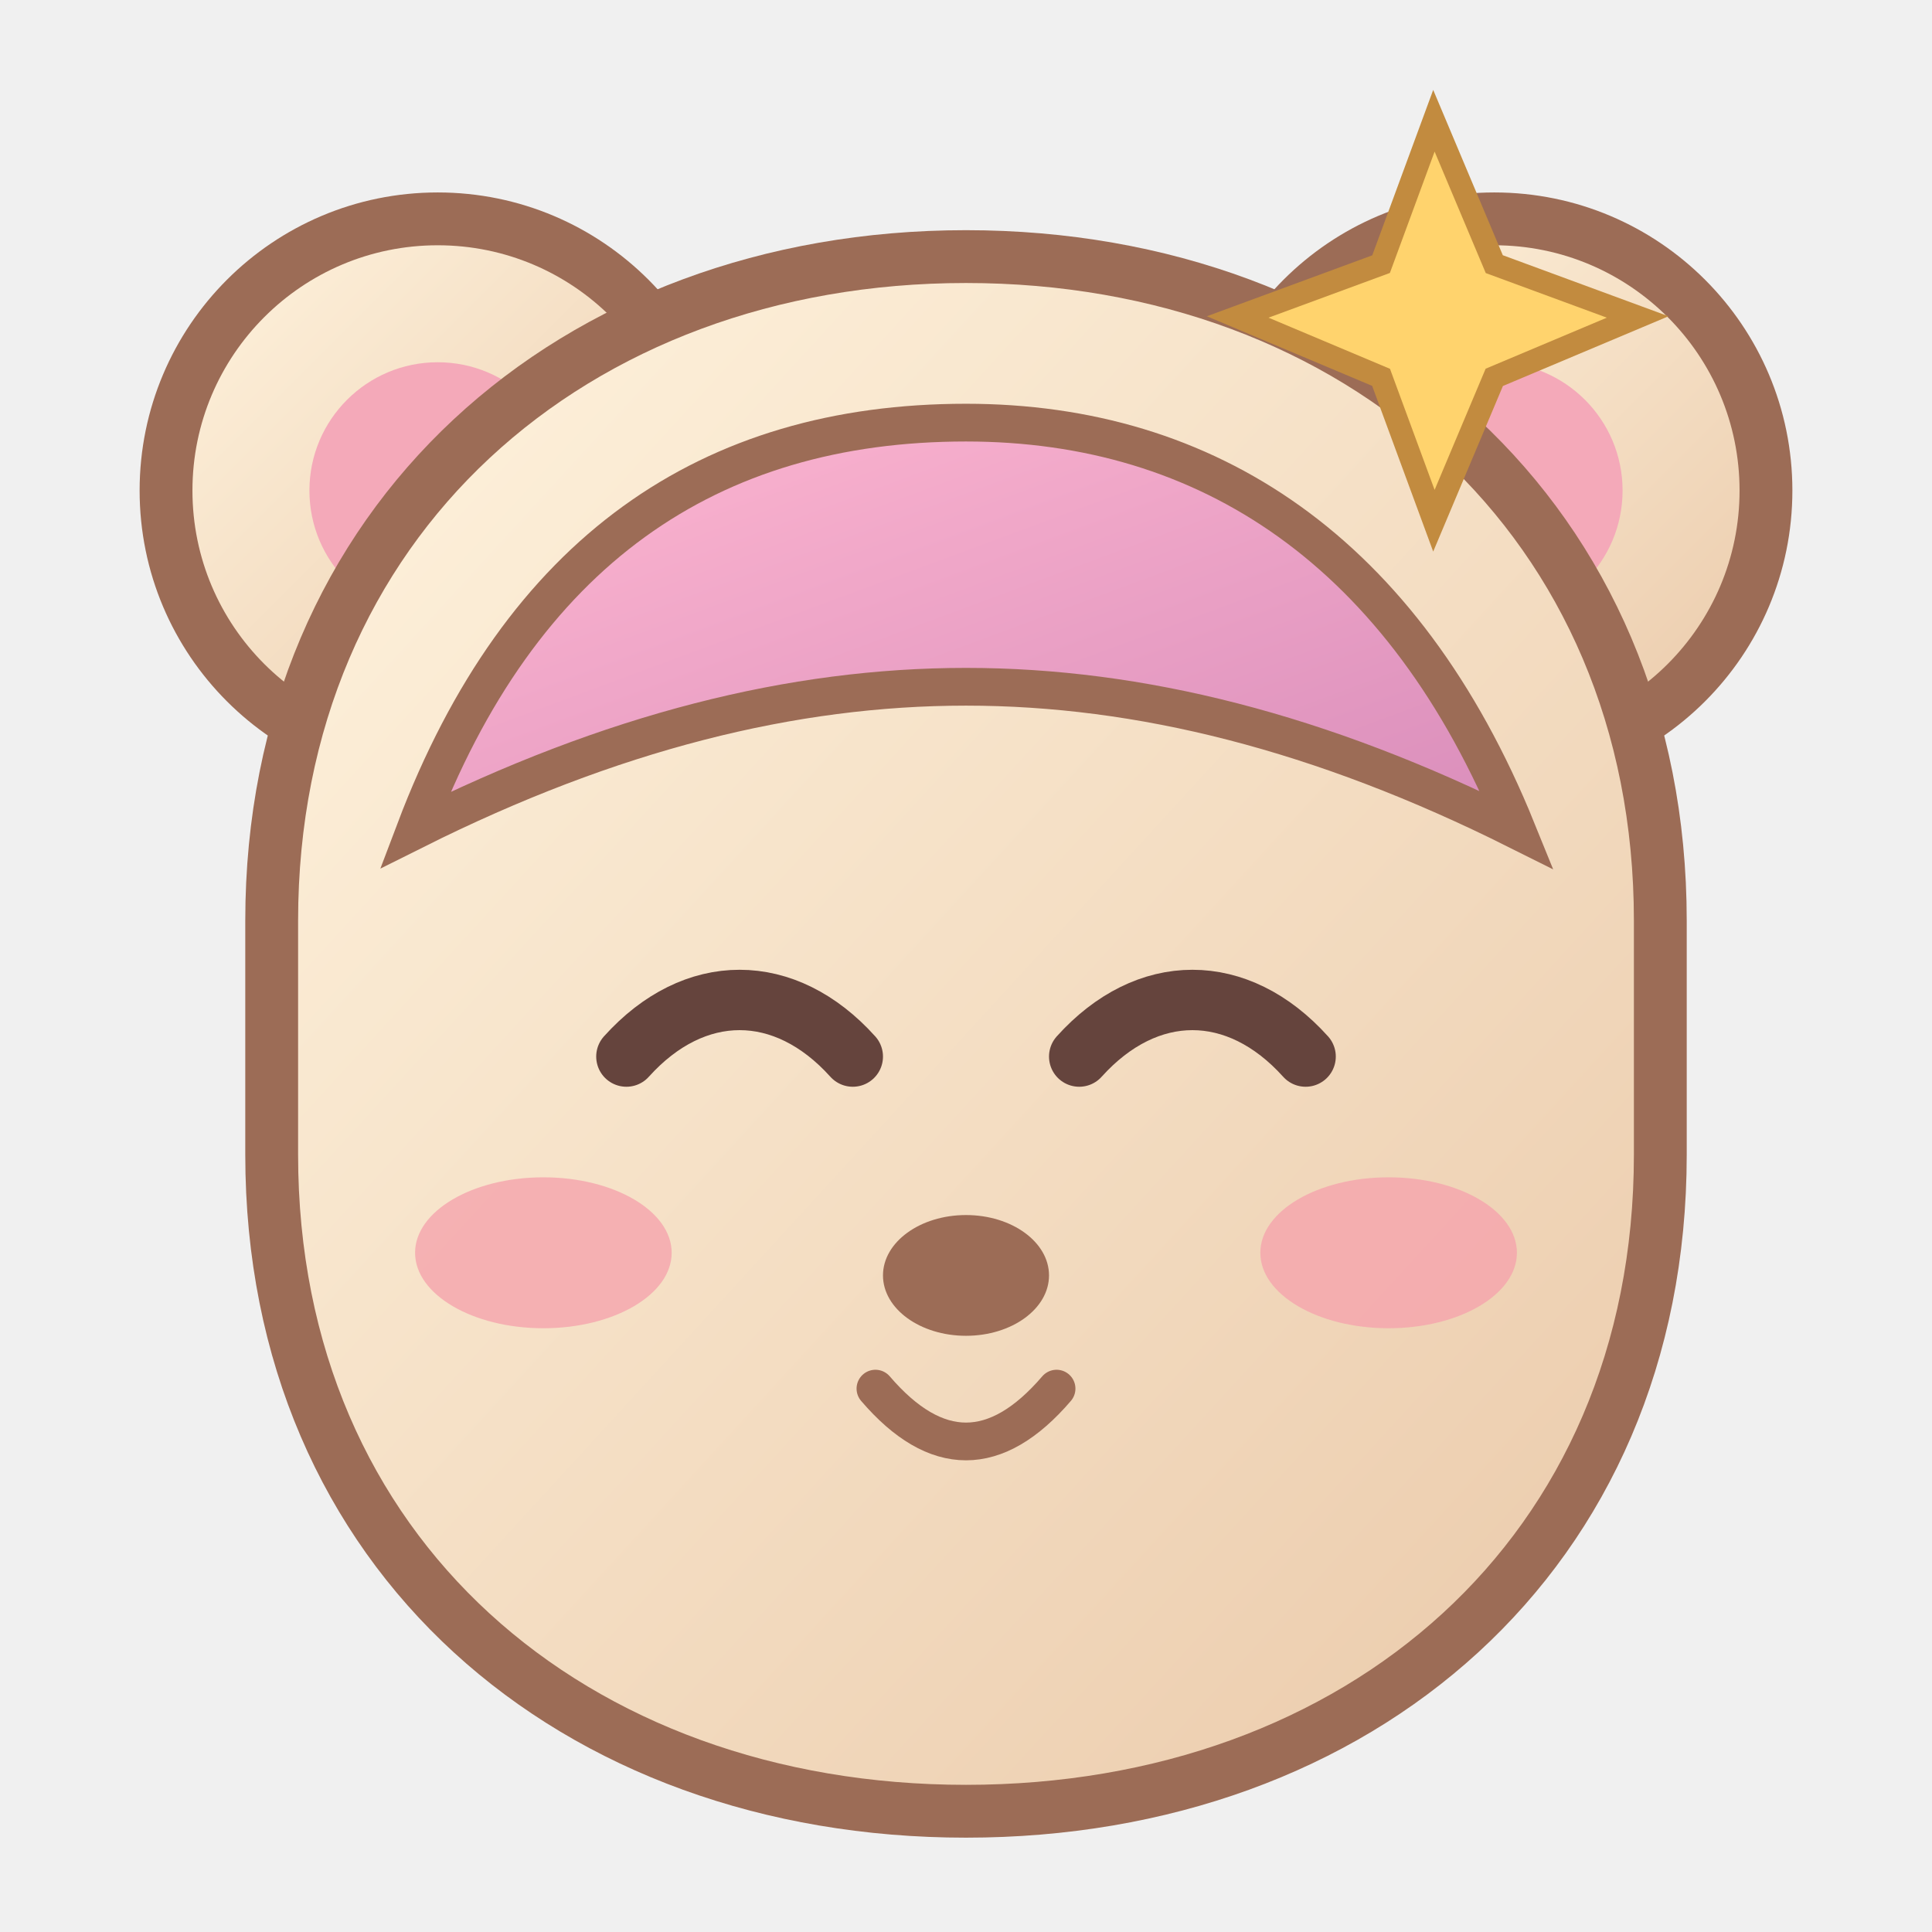
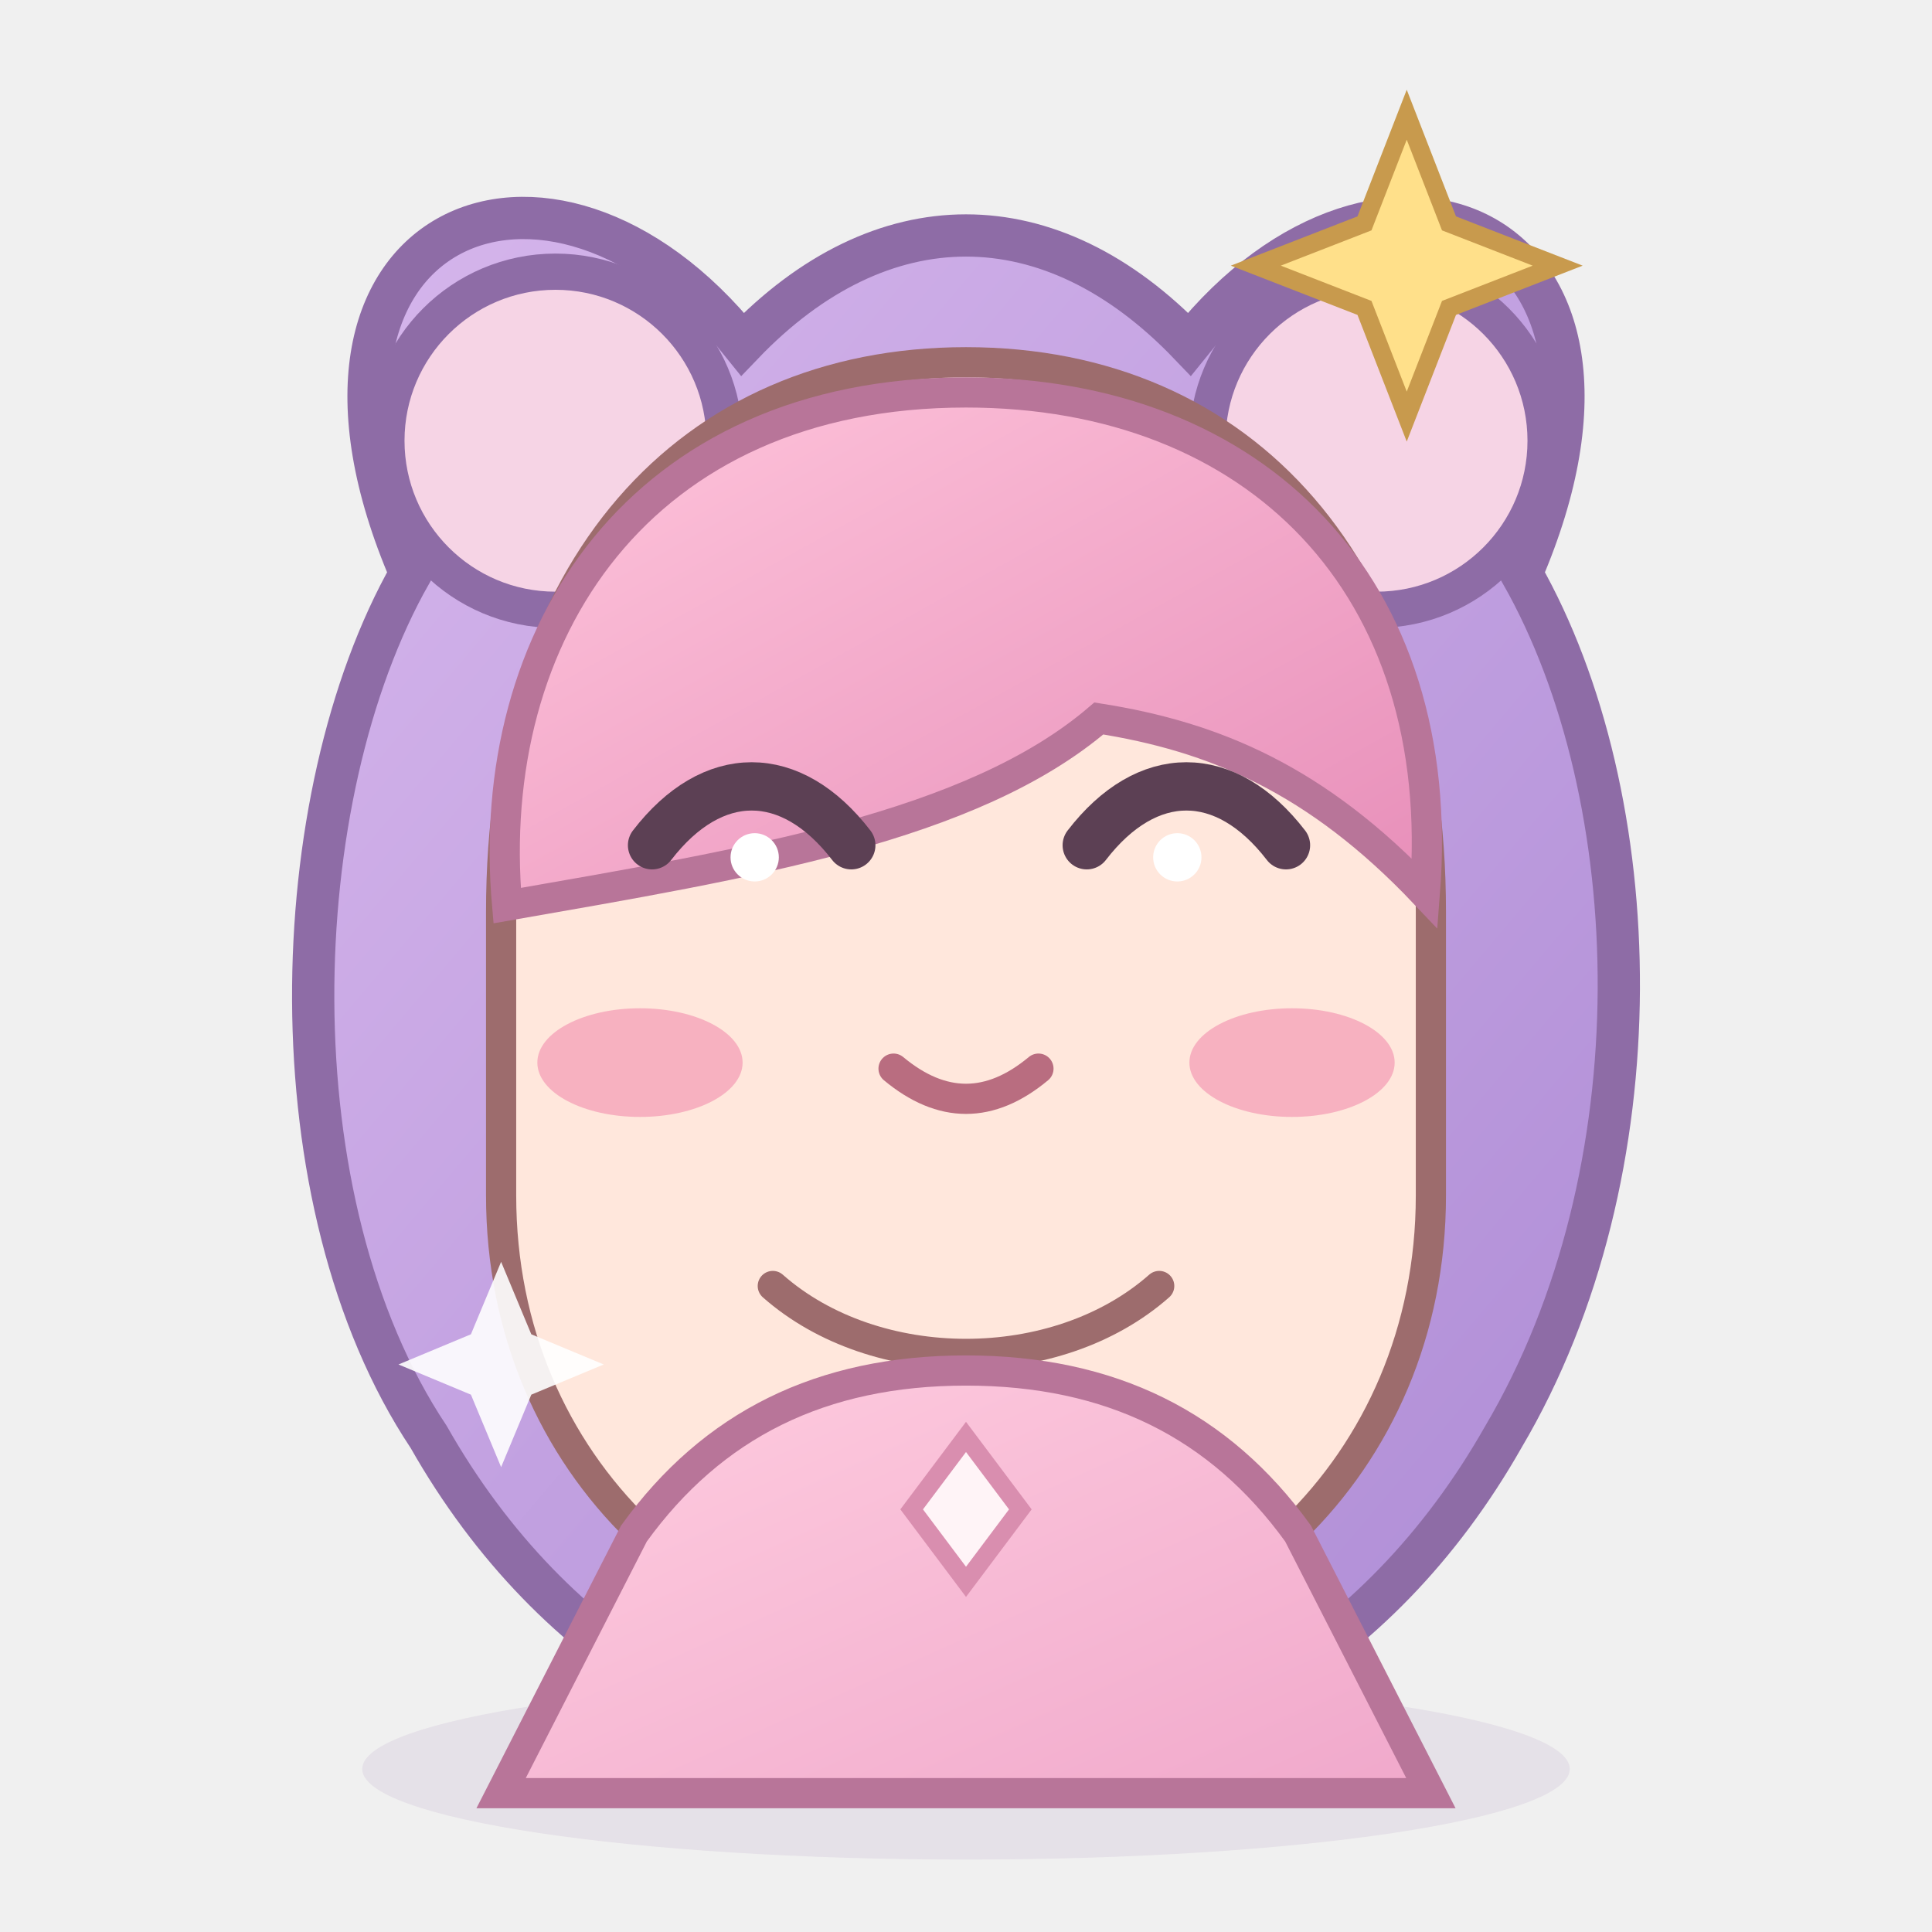
- <svg xmlns="http://www.w3.org/2000/svg" viewBox="0 0 256 256" role="img" aria-labelledby="title">
+ <svg xmlns="http://www.w3.org/2000/svg" viewBox="0 0 320 320" role="img" aria-labelledby="title">
  <defs>
-     <linearGradient id="fur" x2="1" y2="1">
-       <stop stop-color="#fff4df" />
-       <stop offset="1" stop-color="#eac9a9" />
+     <linearGradient id="hood" x1="0" y1="0" x2="1" y2="1">
+       <stop stop-color="#d6b6ec" />
+       <stop offset="1" stop-color="#ad8bd5" />
    </linearGradient>
-     <linearGradient id="pink" x2="1" y2="1">
-       <stop stop-color="#ffb8d1" />
-       <stop offset="1" stop-color="#d98dbb" />
+     <linearGradient id="hair" x1="0" y1="0" x2="1" y2="1">
+       <stop stop-color="#ffc6dc" />
+       <stop offset="1" stop-color="#e78eb9" />
+     </linearGradient>
+     <linearGradient id="dress" x1="0" y1="0" x2="1" y2="1">
+       <stop stop-color="#ffcee0" />
+       <stop offset="1" stop-color="#f0a8cb" />
    </linearGradient>
  </defs>
-   <circle cx="58" cy="65" r="36" fill="url(#fur)" stroke="#9c6c56" stroke-width="7" />
-   <circle cx="198" cy="65" r="36" fill="url(#fur)" stroke="#9c6c56" stroke-width="7" />
-   <circle cx="58" cy="65" r="17" fill="#f4a9b9" />
-   <circle cx="198" cy="65" r="17" fill="#f4a9b9" />
-   <path d="M36 122c0-53 40-88 92-88s92 35 92 88v31c0 53-40 87-92 87s-92-34-92-87z" fill="url(#fur)" stroke="#9c6c56" stroke-width="7" />
-   <path d="M55 110c14-37 39-54 73-54 32 0 58 17 73 54-26-13-50-19-73-19s-47 6-73 19z" fill="url(#pink)" stroke="#9c6c56" stroke-width="5" />
-   <path d="M83 140c9-10 21-10 30 0m30 0c9-10 21-10 30 0" fill="none" stroke="#65443d" stroke-width="8" stroke-linecap="round" />
-   <ellipse cx="72" cy="166" rx="17" ry="10" fill="#f5a4ad" opacity=".8" />
-   <ellipse cx="184" cy="166" rx="17" ry="10" fill="#f5a4ad" opacity=".8" />
-   <ellipse cx="128" cy="169" rx="11" ry="8" fill="#9c6c56" />
-   <path d="M116 184q12 14 24 0" fill="none" stroke="#9c6c56" stroke-width="5" stroke-linecap="round" />
-   <path d="m183 35 7-19 8 19 19 7-19 8-8 19-7-19-19-8z" fill="#ffd36d" stroke="#c28b3f" stroke-width="3" />
+   <ellipse cx="160" cy="293" rx="100" ry="15" fill="#9b78ae" opacity=".13" />
+   <path d="M68 95C43 37 91 17 123 57c23-24 51-24 74 0 32-40 80-20 55 38 21 37 23 99-3 143-21 37-55 55-89 55s-68-18-89-55C45 199 47 132 68 95z" fill="url(#hood)" stroke="#8e6ca6" stroke-width="7" />
+   <circle cx="92" cy="73" r="28" fill="#f6d4e5" stroke="#8e6ca6" stroke-width="6" />
+   <circle cx="228" cy="73" r="28" fill="#f6d4e5" stroke="#8e6ca6" stroke-width="6" />
+   <path d="M83 151c0-57 31-91 77-91s77 34 77 91v47c0 45-35 77-77 77s-77-32-77-77z" fill="#ffe7dc" stroke="#9d6c6d" stroke-width="5" />
+   <path d="M84 150c-4-45 22-85 76-85 48 0 80 32 76 83-18-19-35-26-54-29-21 18-58 24-98 31z" fill="url(#hair)" stroke="#b87599" stroke-width="5" />
+   <path d="M108 140c10-13 23-13 33 0m39 0c10-13 23-13 33 0" fill="none" stroke="#5c4054" stroke-width="8" stroke-linecap="round" />
+   <circle cx="125" cy="142" r="4" fill="#fff" />
+   <circle cx="195" cy="142" r="4" fill="#fff" />
+   <ellipse cx="106" cy="176" rx="17" ry="9" fill="#f49db5" opacity=".72" />
+   <ellipse cx="214" cy="176" rx="17" ry="9" fill="#f49db5" opacity=".72" />
+   <path d="M148 177q12 10 24 0" fill="none" stroke="#b96d80" stroke-width="5" stroke-linecap="round" />
+   <path d="M128 213c17 15 47 15 64 0" fill="none" stroke="#9d6c6d" stroke-width="5" stroke-linecap="round" />
+   <path d="M105 254c13-18 31-27 55-27s42 9 55 27l22 43H83z" fill="url(#dress)" stroke="#b87599" stroke-width="5" />
+   <path d="m160 238 9 12-9 12-9-12z" fill="#fff4f7" stroke="#d98eaf" stroke-width="3" />
+   <path d="m226 37 7-18 7 18 18 7-18 7-7 18-7-18-18-7z" fill="#ffe08a" stroke="#c89a4d" stroke-width="3" />
+   <path d="m78 221 5-12 5 12 12 5-12 5-5 12-5-12-12-5z" fill="#fff" opacity=".9" />
</svg>
